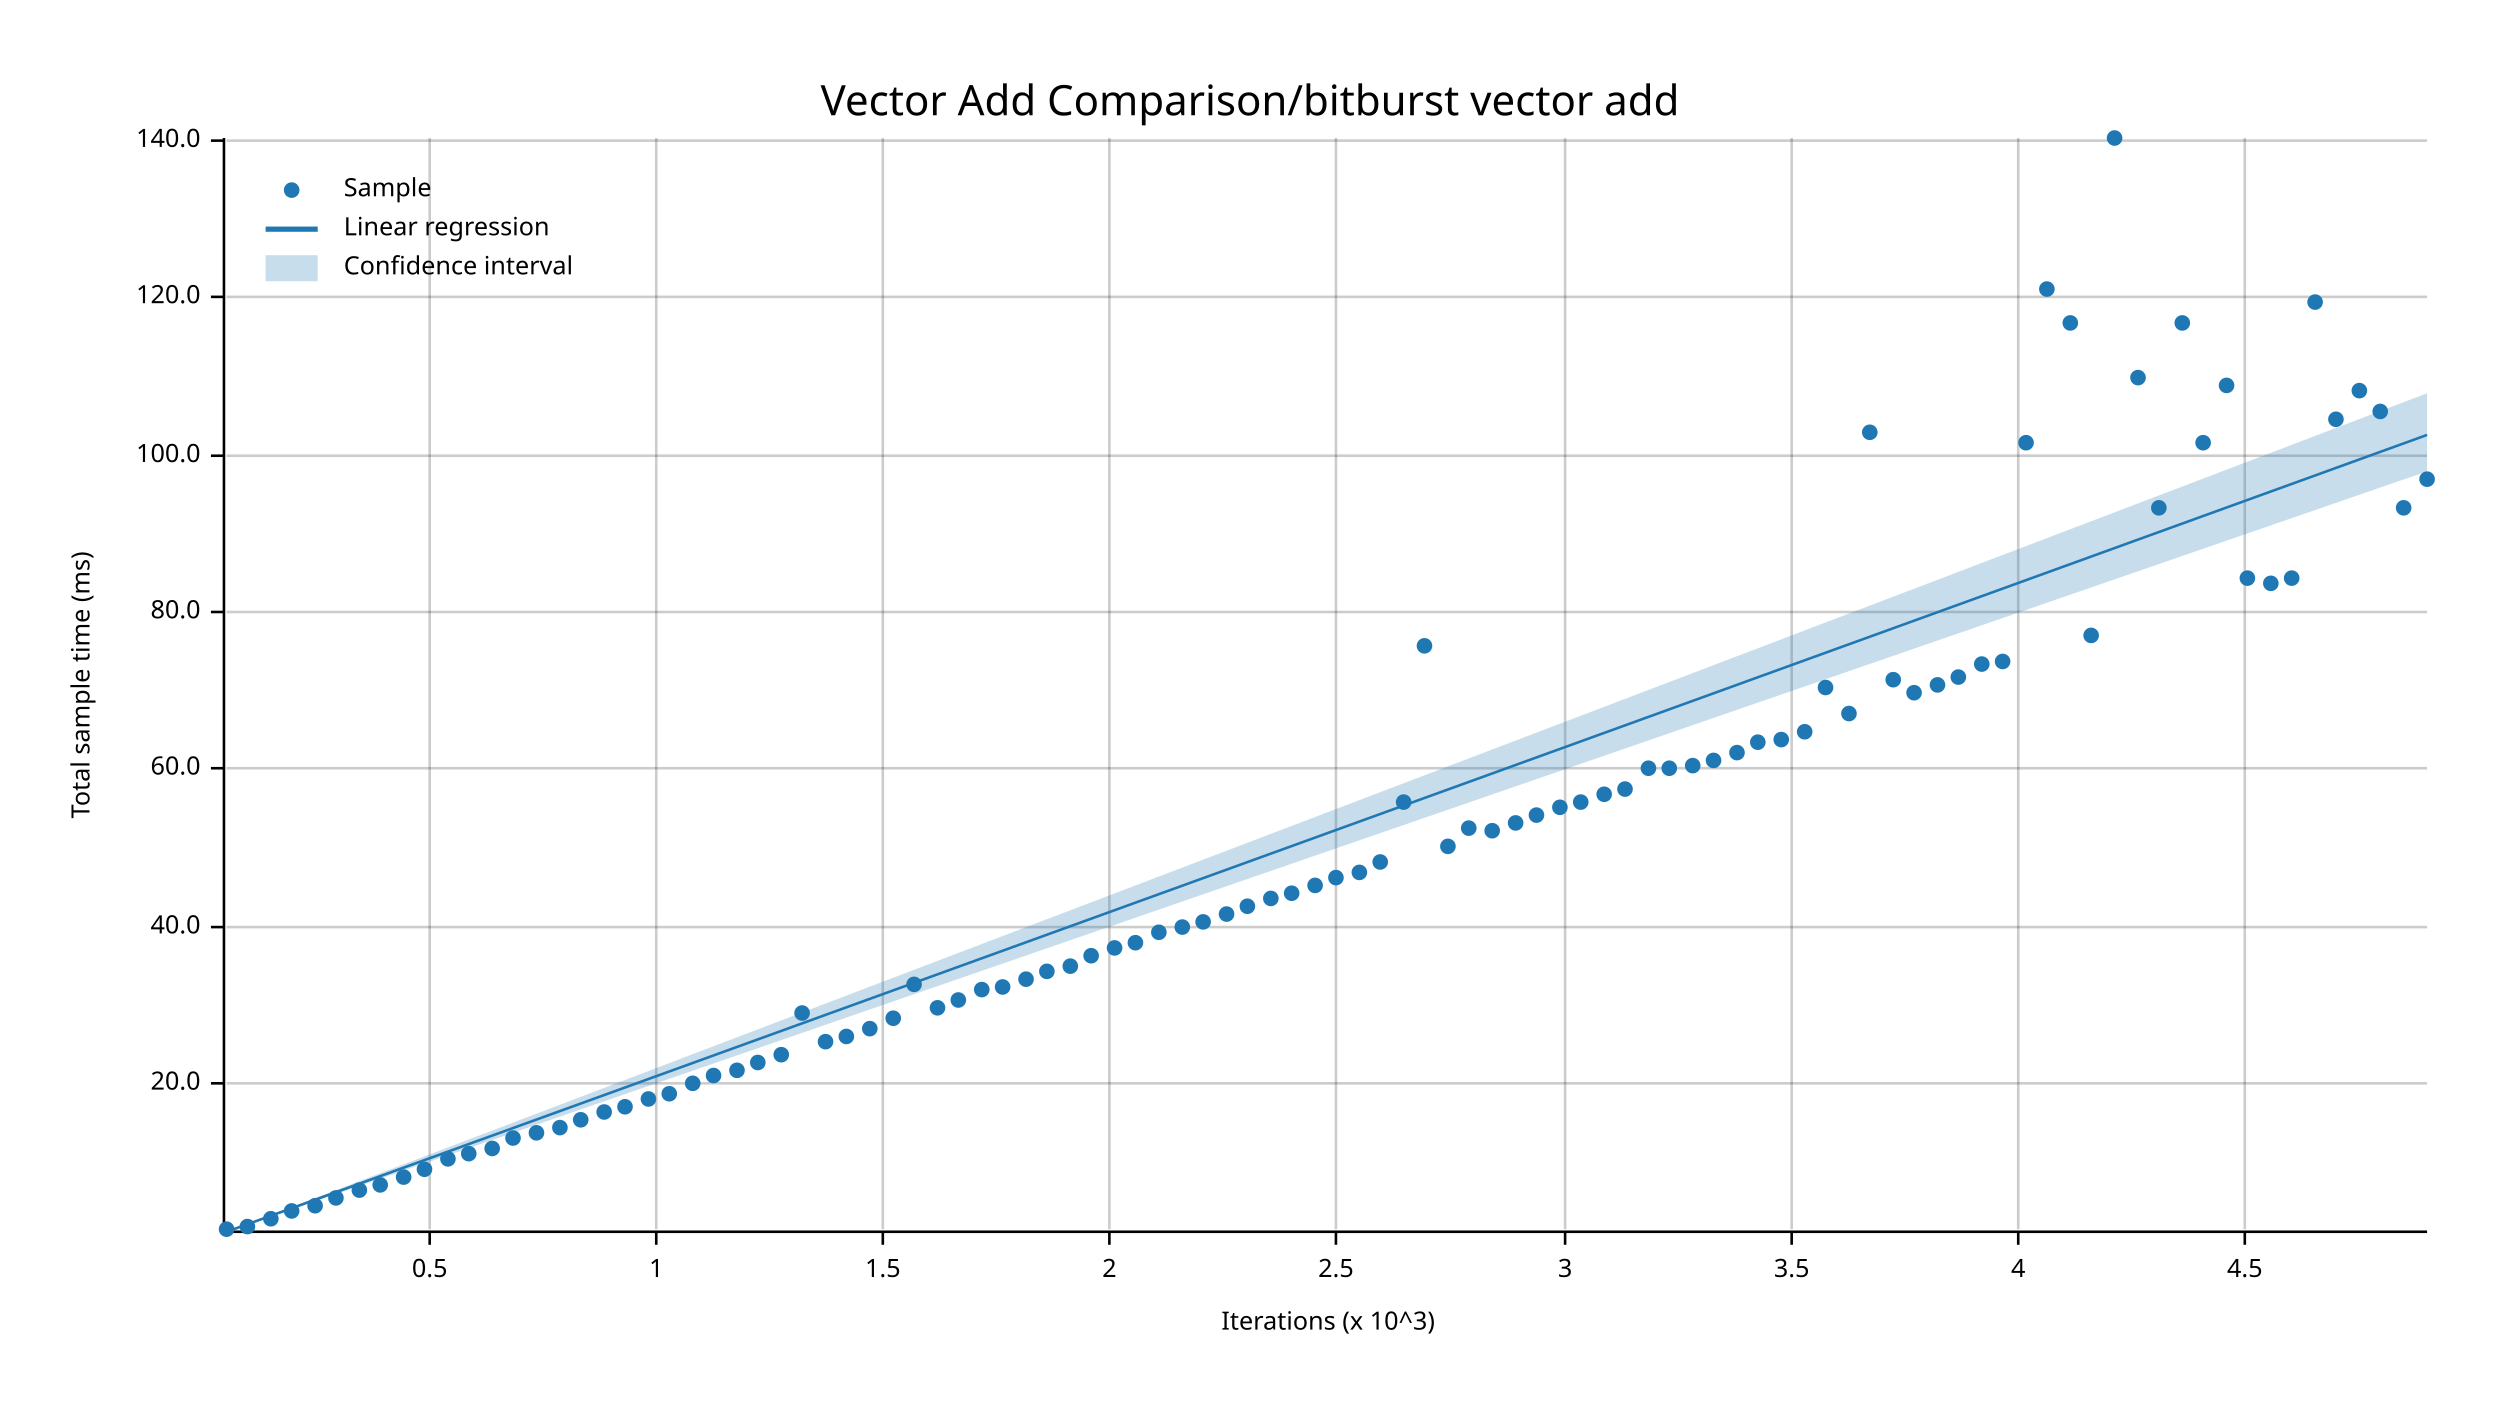
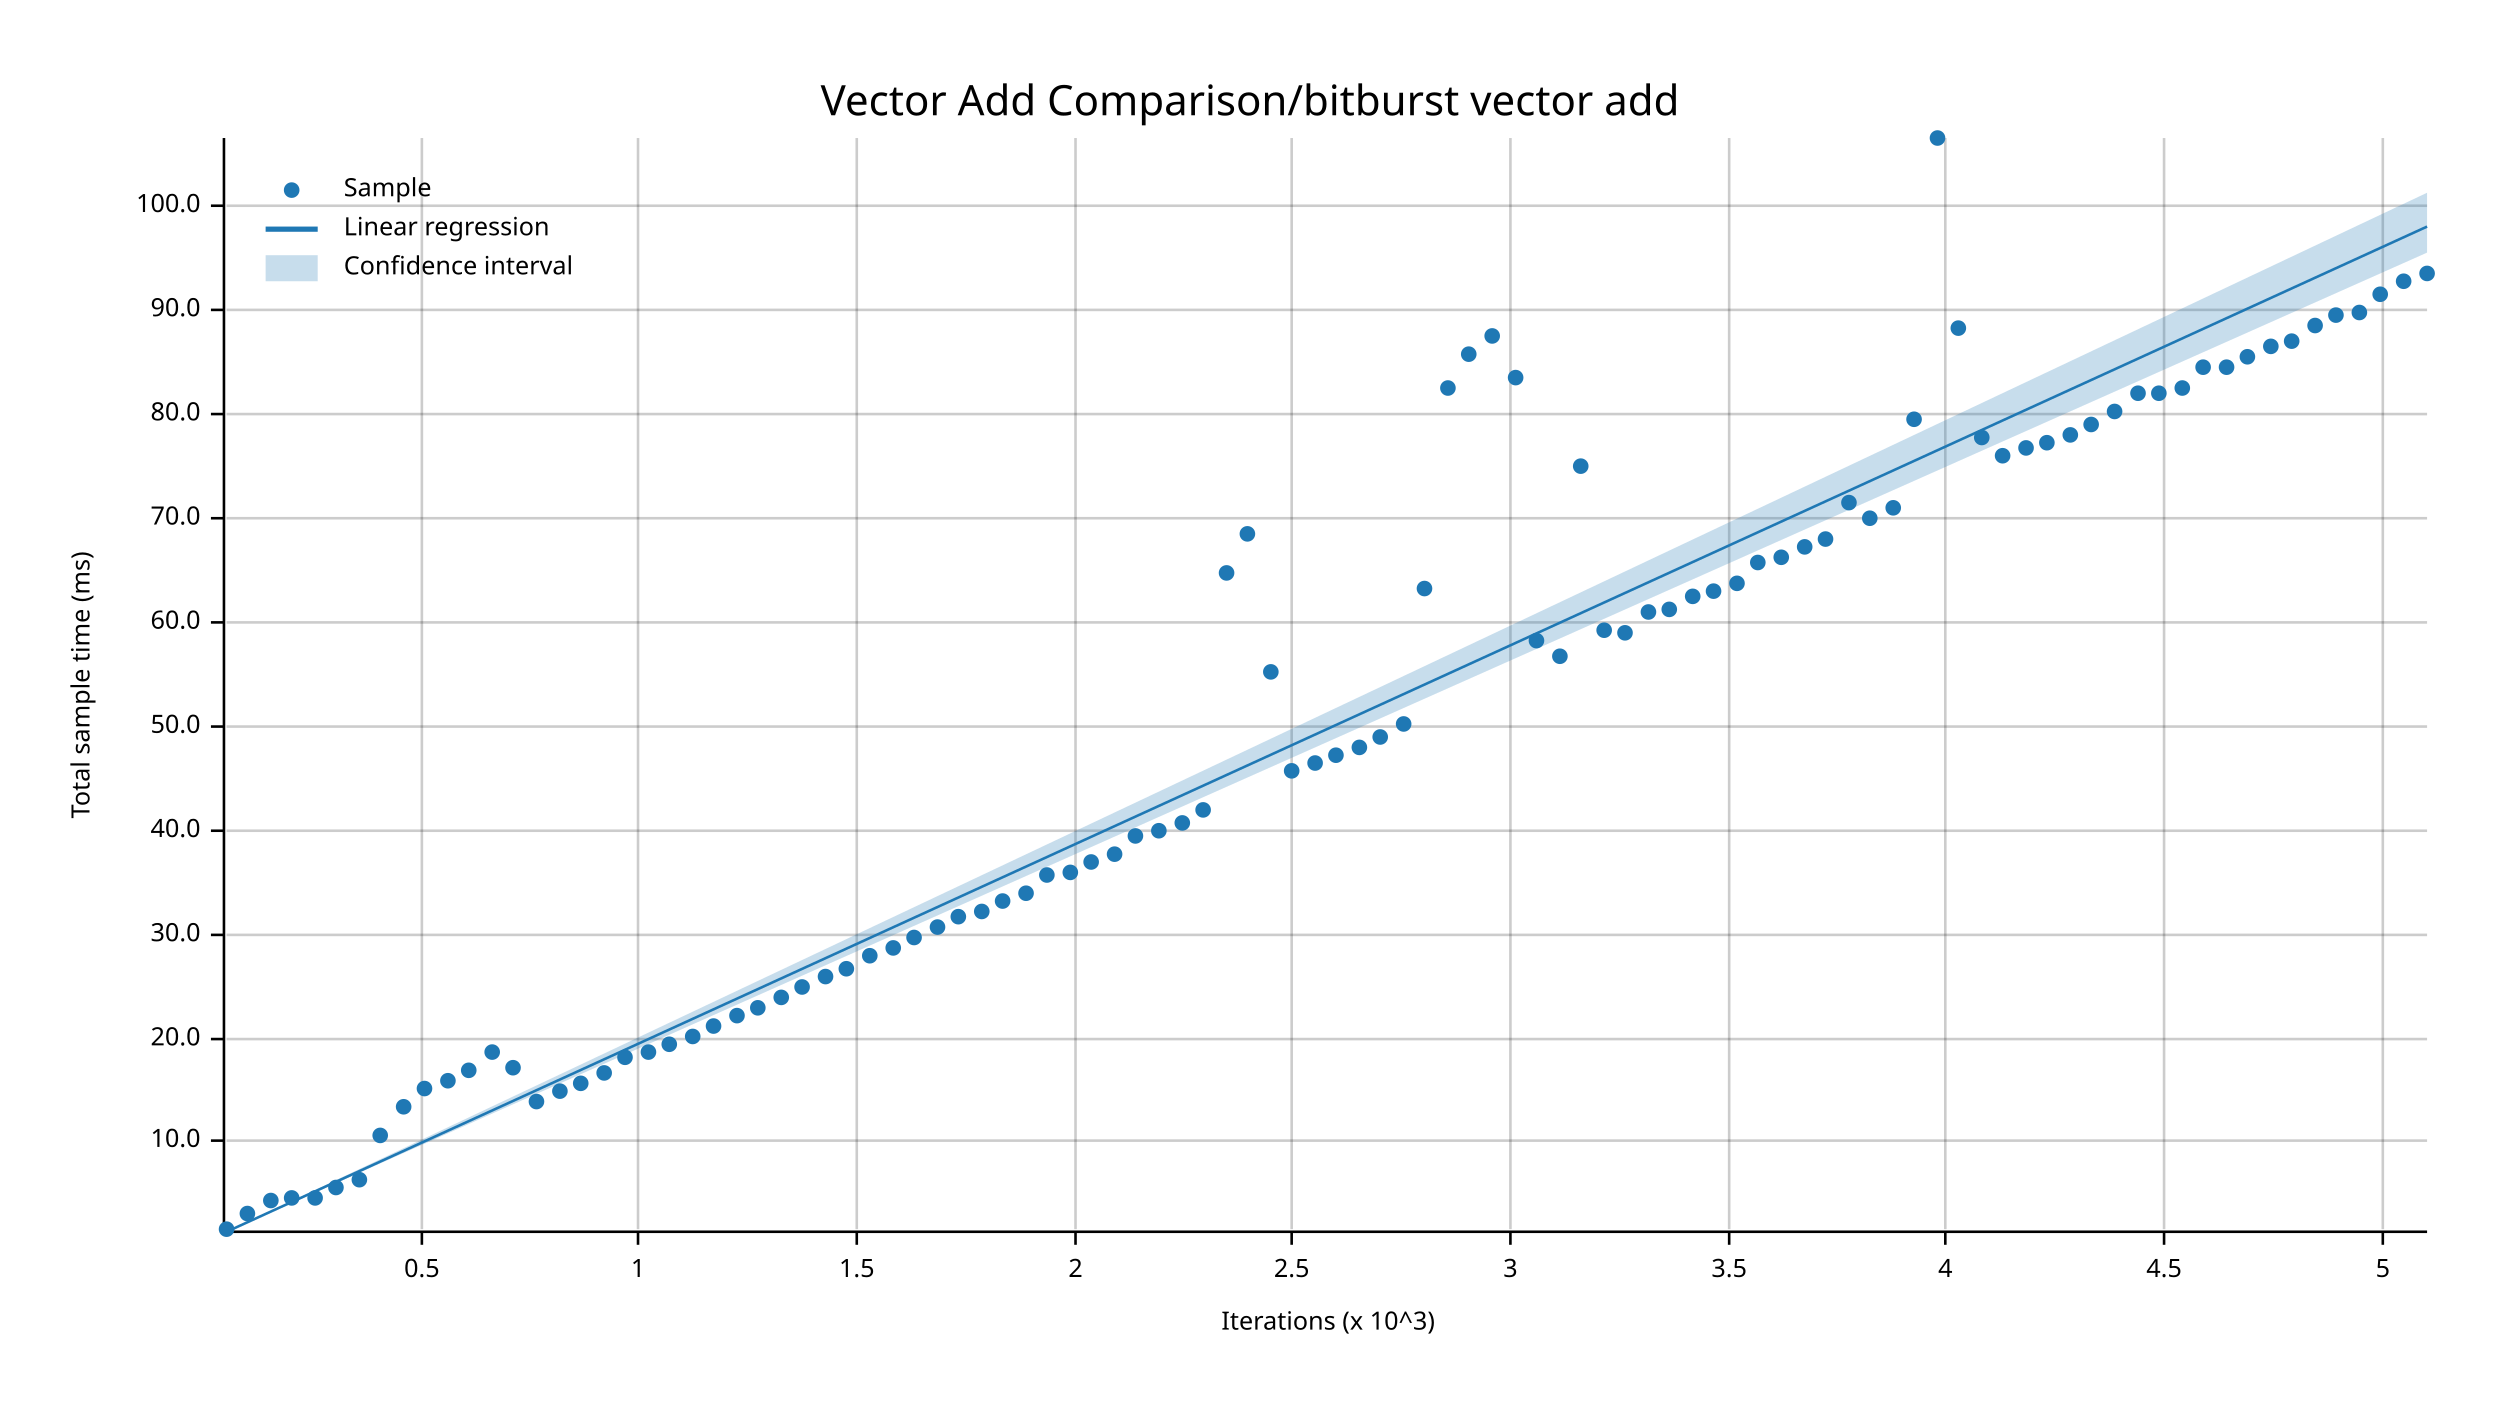
<svg xmlns="http://www.w3.org/2000/svg" width="960" height="540" viewBox="0 0 960 540">
  <text x="480" y="32" dy="0.76em" text-anchor="middle" font-family="sans-serif" font-size="16.129" opacity="1" fill="#000000">
Vector Add Comparison/bitburst vector add
</text>
  <text x="27" y="263" dy="0.76em" text-anchor="middle" font-family="sans-serif" font-size="9.677" opacity="1" fill="#000000" transform="rotate(270, 27, 263)">
Total sample time (ms)
</text>
  <text x="510" y="513" dy="-0.5ex" text-anchor="middle" font-family="sans-serif" font-size="9.677" opacity="1" fill="#000000">
Iterations (x 10^3)
</text>
-   <line opacity="0.2" stroke="#000000" stroke-width="1" x1="165" y1="472" x2="165" y2="53" />
-   <line opacity="0.2" stroke="#000000" stroke-width="1" x1="252" y1="472" x2="252" y2="53" />
-   <line opacity="0.2" stroke="#000000" stroke-width="1" x1="339" y1="472" x2="339" y2="53" />
-   <line opacity="0.2" stroke="#000000" stroke-width="1" x1="426" y1="472" x2="426" y2="53" />
-   <line opacity="0.2" stroke="#000000" stroke-width="1" x1="513" y1="472" x2="513" y2="53" />
-   <line opacity="0.2" stroke="#000000" stroke-width="1" x1="601" y1="472" x2="601" y2="53" />
-   <line opacity="0.2" stroke="#000000" stroke-width="1" x1="688" y1="472" x2="688" y2="53" />
-   <line opacity="0.2" stroke="#000000" stroke-width="1" x1="775" y1="472" x2="775" y2="53" />
-   <line opacity="0.2" stroke="#000000" stroke-width="1" x1="862" y1="472" x2="862" y2="53" />
-   <line opacity="0.2" stroke="#000000" stroke-width="1" x1="87" y1="416" x2="932" y2="416" />
-   <line opacity="0.2" stroke="#000000" stroke-width="1" x1="87" y1="356" x2="932" y2="356" />
-   <line opacity="0.2" stroke="#000000" stroke-width="1" x1="87" y1="295" x2="932" y2="295" />
-   <line opacity="0.2" stroke="#000000" stroke-width="1" x1="87" y1="235" x2="932" y2="235" />
-   <line opacity="0.2" stroke="#000000" stroke-width="1" x1="87" y1="175" x2="932" y2="175" />
-   <line opacity="0.2" stroke="#000000" stroke-width="1" x1="87" y1="114" x2="932" y2="114" />
-   <line opacity="0.2" stroke="#000000" stroke-width="1" x1="87" y1="54" x2="932" y2="54" />
+   <line opacity="0.2" stroke="#000000" stroke-width="1" x1="162" y1="472" x2="162" y2="53" />
+   <line opacity="0.2" stroke="#000000" stroke-width="1" x1="245" y1="472" x2="245" y2="53" />
+   <line opacity="0.2" stroke="#000000" stroke-width="1" x1="329" y1="472" x2="329" y2="53" />
+   <line opacity="0.2" stroke="#000000" stroke-width="1" x1="413" y1="472" x2="413" y2="53" />
+   <line opacity="0.2" stroke="#000000" stroke-width="1" x1="496" y1="472" x2="496" y2="53" />
+   <line opacity="0.2" stroke="#000000" stroke-width="1" x1="580" y1="472" x2="580" y2="53" />
+   <line opacity="0.2" stroke="#000000" stroke-width="1" x1="664" y1="472" x2="664" y2="53" />
+   <line opacity="0.2" stroke="#000000" stroke-width="1" x1="747" y1="472" x2="747" y2="53" />
+   <line opacity="0.2" stroke="#000000" stroke-width="1" x1="831" y1="472" x2="831" y2="53" />
+   <line opacity="0.2" stroke="#000000" stroke-width="1" x1="915" y1="472" x2="915" y2="53" />
+   <line opacity="0.2" stroke="#000000" stroke-width="1" x1="87" y1="438" x2="932" y2="438" />
+   <line opacity="0.2" stroke="#000000" stroke-width="1" x1="87" y1="399" x2="932" y2="399" />
+   <line opacity="0.2" stroke="#000000" stroke-width="1" x1="87" y1="359" x2="932" y2="359" />
+   <line opacity="0.2" stroke="#000000" stroke-width="1" x1="87" y1="319" x2="932" y2="319" />
+   <line opacity="0.2" stroke="#000000" stroke-width="1" x1="87" y1="279" x2="932" y2="279" />
+   <line opacity="0.2" stroke="#000000" stroke-width="1" x1="87" y1="239" x2="932" y2="239" />
+   <line opacity="0.2" stroke="#000000" stroke-width="1" x1="87" y1="199" x2="932" y2="199" />
+   <line opacity="0.2" stroke="#000000" stroke-width="1" x1="87" y1="159" x2="932" y2="159" />
+   <line opacity="0.2" stroke="#000000" stroke-width="1" x1="87" y1="119" x2="932" y2="119" />
+   <line opacity="0.2" stroke="#000000" stroke-width="1" x1="87" y1="79" x2="932" y2="79" />
  <polyline fill="none" opacity="1" stroke="#000000" stroke-width="1" points="86,53 86,472 " />
-   <text x="77" y="416" dy="0.5ex" text-anchor="end" font-family="sans-serif" font-size="9.677" opacity="1" fill="#000000">
+   <text x="77" y="438" dy="0.5ex" text-anchor="end" font-family="sans-serif" font-size="9.677" opacity="1" fill="#000000">
+ 10.0
+ </text>
+   <polyline fill="none" opacity="1" stroke="#000000" stroke-width="1" points="81,438 86,438 " />
+   <text x="77" y="399" dy="0.5ex" text-anchor="end" font-family="sans-serif" font-size="9.677" opacity="1" fill="#000000">
20.0
</text>
-   <polyline fill="none" opacity="1" stroke="#000000" stroke-width="1" points="81,416 86,416 " />
-   <text x="77" y="356" dy="0.5ex" text-anchor="end" font-family="sans-serif" font-size="9.677" opacity="1" fill="#000000">
+   <polyline fill="none" opacity="1" stroke="#000000" stroke-width="1" points="81,399 86,399 " />
+   <text x="77" y="359" dy="0.5ex" text-anchor="end" font-family="sans-serif" font-size="9.677" opacity="1" fill="#000000">
+ 30.0
+ </text>
+   <polyline fill="none" opacity="1" stroke="#000000" stroke-width="1" points="81,359 86,359 " />
+   <text x="77" y="319" dy="0.5ex" text-anchor="end" font-family="sans-serif" font-size="9.677" opacity="1" fill="#000000">
40.0
</text>
-   <polyline fill="none" opacity="1" stroke="#000000" stroke-width="1" points="81,356 86,356 " />
-   <text x="77" y="295" dy="0.5ex" text-anchor="end" font-family="sans-serif" font-size="9.677" opacity="1" fill="#000000">
+   <polyline fill="none" opacity="1" stroke="#000000" stroke-width="1" points="81,319 86,319 " />
+   <text x="77" y="279" dy="0.5ex" text-anchor="end" font-family="sans-serif" font-size="9.677" opacity="1" fill="#000000">
+ 50.0
+ </text>
+   <polyline fill="none" opacity="1" stroke="#000000" stroke-width="1" points="81,279 86,279 " />
+   <text x="77" y="239" dy="0.5ex" text-anchor="end" font-family="sans-serif" font-size="9.677" opacity="1" fill="#000000">
60.0
</text>
-   <polyline fill="none" opacity="1" stroke="#000000" stroke-width="1" points="81,295 86,295 " />
-   <text x="77" y="235" dy="0.5ex" text-anchor="end" font-family="sans-serif" font-size="9.677" opacity="1" fill="#000000">
+   <polyline fill="none" opacity="1" stroke="#000000" stroke-width="1" points="81,239 86,239 " />
+   <text x="77" y="199" dy="0.5ex" text-anchor="end" font-family="sans-serif" font-size="9.677" opacity="1" fill="#000000">
+ 70.0
+ </text>
+   <polyline fill="none" opacity="1" stroke="#000000" stroke-width="1" points="81,199 86,199 " />
+   <text x="77" y="159" dy="0.5ex" text-anchor="end" font-family="sans-serif" font-size="9.677" opacity="1" fill="#000000">
80.0
</text>
-   <polyline fill="none" opacity="1" stroke="#000000" stroke-width="1" points="81,235 86,235 " />
-   <text x="77" y="175" dy="0.5ex" text-anchor="end" font-family="sans-serif" font-size="9.677" opacity="1" fill="#000000">
+   <polyline fill="none" opacity="1" stroke="#000000" stroke-width="1" points="81,159 86,159 " />
+   <text x="77" y="119" dy="0.5ex" text-anchor="end" font-family="sans-serif" font-size="9.677" opacity="1" fill="#000000">
+ 90.0
+ </text>
+   <polyline fill="none" opacity="1" stroke="#000000" stroke-width="1" points="81,119 86,119 " />
+   <text x="77" y="79" dy="0.5ex" text-anchor="end" font-family="sans-serif" font-size="9.677" opacity="1" fill="#000000">
100.0
</text>
-   <polyline fill="none" opacity="1" stroke="#000000" stroke-width="1" points="81,175 86,175 " />
-   <text x="77" y="114" dy="0.5ex" text-anchor="end" font-family="sans-serif" font-size="9.677" opacity="1" fill="#000000">
- 120.0
- </text>
-   <polyline fill="none" opacity="1" stroke="#000000" stroke-width="1" points="81,114 86,114 " />
-   <text x="77" y="54" dy="0.5ex" text-anchor="end" font-family="sans-serif" font-size="9.677" opacity="1" fill="#000000">
- 140.0
- </text>
-   <polyline fill="none" opacity="1" stroke="#000000" stroke-width="1" points="81,54 86,54 " />
+   <polyline fill="none" opacity="1" stroke="#000000" stroke-width="1" points="81,79 86,79 " />
  <polyline fill="none" opacity="1" stroke="#000000" stroke-width="1" points="87,473 932,473 " />
-   <text x="165" y="483" dy="0.76em" text-anchor="middle" font-family="sans-serif" font-size="9.677" opacity="1" fill="#000000">
+   <text x="162" y="483" dy="0.76em" text-anchor="middle" font-family="sans-serif" font-size="9.677" opacity="1" fill="#000000">
0.5
</text>
-   <polyline fill="none" opacity="1" stroke="#000000" stroke-width="1" points="165,473 165,478 " />
-   <text x="252" y="483" dy="0.76em" text-anchor="middle" font-family="sans-serif" font-size="9.677" opacity="1" fill="#000000">
+   <polyline fill="none" opacity="1" stroke="#000000" stroke-width="1" points="162,473 162,478 " />
+   <text x="245" y="483" dy="0.76em" text-anchor="middle" font-family="sans-serif" font-size="9.677" opacity="1" fill="#000000">
1
</text>
-   <polyline fill="none" opacity="1" stroke="#000000" stroke-width="1" points="252,473 252,478 " />
-   <text x="339" y="483" dy="0.76em" text-anchor="middle" font-family="sans-serif" font-size="9.677" opacity="1" fill="#000000">
+   <polyline fill="none" opacity="1" stroke="#000000" stroke-width="1" points="245,473 245,478 " />
+   <text x="329" y="483" dy="0.76em" text-anchor="middle" font-family="sans-serif" font-size="9.677" opacity="1" fill="#000000">
1.5
</text>
-   <polyline fill="none" opacity="1" stroke="#000000" stroke-width="1" points="339,473 339,478 " />
-   <text x="426" y="483" dy="0.76em" text-anchor="middle" font-family="sans-serif" font-size="9.677" opacity="1" fill="#000000">
+   <polyline fill="none" opacity="1" stroke="#000000" stroke-width="1" points="329,473 329,478 " />
+   <text x="413" y="483" dy="0.76em" text-anchor="middle" font-family="sans-serif" font-size="9.677" opacity="1" fill="#000000">
2
</text>
-   <polyline fill="none" opacity="1" stroke="#000000" stroke-width="1" points="426,473 426,478 " />
-   <text x="513" y="483" dy="0.76em" text-anchor="middle" font-family="sans-serif" font-size="9.677" opacity="1" fill="#000000">
+   <polyline fill="none" opacity="1" stroke="#000000" stroke-width="1" points="413,473 413,478 " />
+   <text x="496" y="483" dy="0.76em" text-anchor="middle" font-family="sans-serif" font-size="9.677" opacity="1" fill="#000000">
2.5
</text>
-   <polyline fill="none" opacity="1" stroke="#000000" stroke-width="1" points="513,473 513,478 " />
-   <text x="601" y="483" dy="0.76em" text-anchor="middle" font-family="sans-serif" font-size="9.677" opacity="1" fill="#000000">
+   <polyline fill="none" opacity="1" stroke="#000000" stroke-width="1" points="496,473 496,478 " />
+   <text x="580" y="483" dy="0.76em" text-anchor="middle" font-family="sans-serif" font-size="9.677" opacity="1" fill="#000000">
3
</text>
-   <polyline fill="none" opacity="1" stroke="#000000" stroke-width="1" points="601,473 601,478 " />
-   <text x="688" y="483" dy="0.76em" text-anchor="middle" font-family="sans-serif" font-size="9.677" opacity="1" fill="#000000">
+   <polyline fill="none" opacity="1" stroke="#000000" stroke-width="1" points="580,473 580,478 " />
+   <text x="664" y="483" dy="0.76em" text-anchor="middle" font-family="sans-serif" font-size="9.677" opacity="1" fill="#000000">
3.5
</text>
-   <polyline fill="none" opacity="1" stroke="#000000" stroke-width="1" points="688,473 688,478 " />
-   <text x="775" y="483" dy="0.76em" text-anchor="middle" font-family="sans-serif" font-size="9.677" opacity="1" fill="#000000">
+   <polyline fill="none" opacity="1" stroke="#000000" stroke-width="1" points="664,473 664,478 " />
+   <text x="747" y="483" dy="0.76em" text-anchor="middle" font-family="sans-serif" font-size="9.677" opacity="1" fill="#000000">
4
</text>
-   <polyline fill="none" opacity="1" stroke="#000000" stroke-width="1" points="775,473 775,478 " />
-   <text x="862" y="483" dy="0.76em" text-anchor="middle" font-family="sans-serif" font-size="9.677" opacity="1" fill="#000000">
+   <polyline fill="none" opacity="1" stroke="#000000" stroke-width="1" points="747,473 747,478 " />
+   <text x="831" y="483" dy="0.76em" text-anchor="middle" font-family="sans-serif" font-size="9.677" opacity="1" fill="#000000">
4.5
</text>
-   <polyline fill="none" opacity="1" stroke="#000000" stroke-width="1" points="862,473 862,478 " />
+   <polyline fill="none" opacity="1" stroke="#000000" stroke-width="1" points="831,473 831,478 " />
+   <text x="915" y="483" dy="0.76em" text-anchor="middle" font-family="sans-serif" font-size="9.677" opacity="1" fill="#000000">
+ 5
+ </text>
+   <polyline fill="none" opacity="1" stroke="#000000" stroke-width="1" points="915,473 915,478 " />
  <circle cx="87" cy="472" r="3" opacity="1" fill="#1F78B4" stroke="none" stroke-width="1" />
-   <circle cx="95" cy="471" r="3" opacity="1" fill="#1F78B4" stroke="none" stroke-width="1" />
-   <circle cx="104" cy="468" r="3" opacity="1" fill="#1F78B4" stroke="none" stroke-width="1" />
-   <circle cx="112" cy="465" r="3" opacity="1" fill="#1F78B4" stroke="none" stroke-width="1" />
-   <circle cx="121" cy="463" r="3" opacity="1" fill="#1F78B4" stroke="none" stroke-width="1" />
-   <circle cx="129" cy="460" r="3" opacity="1" fill="#1F78B4" stroke="none" stroke-width="1" />
-   <circle cx="138" cy="457" r="3" opacity="1" fill="#1F78B4" stroke="none" stroke-width="1" />
-   <circle cx="146" cy="455" r="3" opacity="1" fill="#1F78B4" stroke="none" stroke-width="1" />
-   <circle cx="155" cy="452" r="3" opacity="1" fill="#1F78B4" stroke="none" stroke-width="1" />
-   <circle cx="163" cy="449" r="3" opacity="1" fill="#1F78B4" stroke="none" stroke-width="1" />
-   <circle cx="172" cy="445" r="3" opacity="1" fill="#1F78B4" stroke="none" stroke-width="1" />
-   <circle cx="180" cy="443" r="3" opacity="1" fill="#1F78B4" stroke="none" stroke-width="1" />
-   <circle cx="189" cy="441" r="3" opacity="1" fill="#1F78B4" stroke="none" stroke-width="1" />
-   <circle cx="197" cy="437" r="3" opacity="1" fill="#1F78B4" stroke="none" stroke-width="1" />
-   <circle cx="206" cy="435" r="3" opacity="1" fill="#1F78B4" stroke="none" stroke-width="1" />
-   <circle cx="215" cy="433" r="3" opacity="1" fill="#1F78B4" stroke="none" stroke-width="1" />
-   <circle cx="223" cy="430" r="3" opacity="1" fill="#1F78B4" stroke="none" stroke-width="1" />
-   <circle cx="232" cy="427" r="3" opacity="1" fill="#1F78B4" stroke="none" stroke-width="1" />
-   <circle cx="240" cy="425" r="3" opacity="1" fill="#1F78B4" stroke="none" stroke-width="1" />
-   <circle cx="249" cy="422" r="3" opacity="1" fill="#1F78B4" stroke="none" stroke-width="1" />
-   <circle cx="257" cy="420" r="3" opacity="1" fill="#1F78B4" stroke="none" stroke-width="1" />
-   <circle cx="266" cy="416" r="3" opacity="1" fill="#1F78B4" stroke="none" stroke-width="1" />
-   <circle cx="274" cy="413" r="3" opacity="1" fill="#1F78B4" stroke="none" stroke-width="1" />
-   <circle cx="283" cy="411" r="3" opacity="1" fill="#1F78B4" stroke="none" stroke-width="1" />
-   <circle cx="291" cy="408" r="3" opacity="1" fill="#1F78B4" stroke="none" stroke-width="1" />
-   <circle cx="300" cy="405" r="3" opacity="1" fill="#1F78B4" stroke="none" stroke-width="1" />
-   <circle cx="308" cy="389" r="3" opacity="1" fill="#1F78B4" stroke="none" stroke-width="1" />
-   <circle cx="317" cy="400" r="3" opacity="1" fill="#1F78B4" stroke="none" stroke-width="1" />
-   <circle cx="325" cy="398" r="3" opacity="1" fill="#1F78B4" stroke="none" stroke-width="1" />
-   <circle cx="334" cy="395" r="3" opacity="1" fill="#1F78B4" stroke="none" stroke-width="1" />
-   <circle cx="343" cy="391" r="3" opacity="1" fill="#1F78B4" stroke="none" stroke-width="1" />
-   <circle cx="351" cy="378" r="3" opacity="1" fill="#1F78B4" stroke="none" stroke-width="1" />
-   <circle cx="360" cy="387" r="3" opacity="1" fill="#1F78B4" stroke="none" stroke-width="1" />
-   <circle cx="368" cy="384" r="3" opacity="1" fill="#1F78B4" stroke="none" stroke-width="1" />
-   <circle cx="377" cy="380" r="3" opacity="1" fill="#1F78B4" stroke="none" stroke-width="1" />
-   <circle cx="385" cy="379" r="3" opacity="1" fill="#1F78B4" stroke="none" stroke-width="1" />
-   <circle cx="394" cy="376" r="3" opacity="1" fill="#1F78B4" stroke="none" stroke-width="1" />
-   <circle cx="402" cy="373" r="3" opacity="1" fill="#1F78B4" stroke="none" stroke-width="1" />
-   <circle cx="411" cy="371" r="3" opacity="1" fill="#1F78B4" stroke="none" stroke-width="1" />
-   <circle cx="419" cy="367" r="3" opacity="1" fill="#1F78B4" stroke="none" stroke-width="1" />
-   <circle cx="428" cy="364" r="3" opacity="1" fill="#1F78B4" stroke="none" stroke-width="1" />
-   <circle cx="436" cy="362" r="3" opacity="1" fill="#1F78B4" stroke="none" stroke-width="1" />
-   <circle cx="445" cy="358" r="3" opacity="1" fill="#1F78B4" stroke="none" stroke-width="1" />
-   <circle cx="454" cy="356" r="3" opacity="1" fill="#1F78B4" stroke="none" stroke-width="1" />
-   <circle cx="462" cy="354" r="3" opacity="1" fill="#1F78B4" stroke="none" stroke-width="1" />
-   <circle cx="471" cy="351" r="3" opacity="1" fill="#1F78B4" stroke="none" stroke-width="1" />
-   <circle cx="479" cy="348" r="3" opacity="1" fill="#1F78B4" stroke="none" stroke-width="1" />
-   <circle cx="488" cy="345" r="3" opacity="1" fill="#1F78B4" stroke="none" stroke-width="1" />
-   <circle cx="496" cy="343" r="3" opacity="1" fill="#1F78B4" stroke="none" stroke-width="1" />
-   <circle cx="505" cy="340" r="3" opacity="1" fill="#1F78B4" stroke="none" stroke-width="1" />
-   <circle cx="513" cy="337" r="3" opacity="1" fill="#1F78B4" stroke="none" stroke-width="1" />
-   <circle cx="522" cy="335" r="3" opacity="1" fill="#1F78B4" stroke="none" stroke-width="1" />
-   <circle cx="530" cy="331" r="3" opacity="1" fill="#1F78B4" stroke="none" stroke-width="1" />
-   <circle cx="539" cy="308" r="3" opacity="1" fill="#1F78B4" stroke="none" stroke-width="1" />
-   <circle cx="547" cy="248" r="3" opacity="1" fill="#1F78B4" stroke="none" stroke-width="1" />
-   <circle cx="556" cy="325" r="3" opacity="1" fill="#1F78B4" stroke="none" stroke-width="1" />
-   <circle cx="564" cy="318" r="3" opacity="1" fill="#1F78B4" stroke="none" stroke-width="1" />
-   <circle cx="573" cy="319" r="3" opacity="1" fill="#1F78B4" stroke="none" stroke-width="1" />
-   <circle cx="582" cy="316" r="3" opacity="1" fill="#1F78B4" stroke="none" stroke-width="1" />
-   <circle cx="590" cy="313" r="3" opacity="1" fill="#1F78B4" stroke="none" stroke-width="1" />
-   <circle cx="599" cy="310" r="3" opacity="1" fill="#1F78B4" stroke="none" stroke-width="1" />
-   <circle cx="607" cy="308" r="3" opacity="1" fill="#1F78B4" stroke="none" stroke-width="1" />
-   <circle cx="616" cy="305" r="3" opacity="1" fill="#1F78B4" stroke="none" stroke-width="1" />
-   <circle cx="624" cy="303" r="3" opacity="1" fill="#1F78B4" stroke="none" stroke-width="1" />
-   <circle cx="633" cy="295" r="3" opacity="1" fill="#1F78B4" stroke="none" stroke-width="1" />
-   <circle cx="641" cy="295" r="3" opacity="1" fill="#1F78B4" stroke="none" stroke-width="1" />
-   <circle cx="650" cy="294" r="3" opacity="1" fill="#1F78B4" stroke="none" stroke-width="1" />
-   <circle cx="658" cy="292" r="3" opacity="1" fill="#1F78B4" stroke="none" stroke-width="1" />
-   <circle cx="667" cy="289" r="3" opacity="1" fill="#1F78B4" stroke="none" stroke-width="1" />
-   <circle cx="675" cy="285" r="3" opacity="1" fill="#1F78B4" stroke="none" stroke-width="1" />
-   <circle cx="684" cy="284" r="3" opacity="1" fill="#1F78B4" stroke="none" stroke-width="1" />
-   <circle cx="693" cy="281" r="3" opacity="1" fill="#1F78B4" stroke="none" stroke-width="1" />
-   <circle cx="701" cy="264" r="3" opacity="1" fill="#1F78B4" stroke="none" stroke-width="1" />
-   <circle cx="710" cy="274" r="3" opacity="1" fill="#1F78B4" stroke="none" stroke-width="1" />
-   <circle cx="718" cy="166" r="3" opacity="1" fill="#1F78B4" stroke="none" stroke-width="1" />
-   <circle cx="727" cy="261" r="3" opacity="1" fill="#1F78B4" stroke="none" stroke-width="1" />
-   <circle cx="735" cy="266" r="3" opacity="1" fill="#1F78B4" stroke="none" stroke-width="1" />
-   <circle cx="744" cy="263" r="3" opacity="1" fill="#1F78B4" stroke="none" stroke-width="1" />
-   <circle cx="752" cy="260" r="3" opacity="1" fill="#1F78B4" stroke="none" stroke-width="1" />
-   <circle cx="761" cy="255" r="3" opacity="1" fill="#1F78B4" stroke="none" stroke-width="1" />
-   <circle cx="769" cy="254" r="3" opacity="1" fill="#1F78B4" stroke="none" stroke-width="1" />
-   <circle cx="778" cy="170" r="3" opacity="1" fill="#1F78B4" stroke="none" stroke-width="1" />
-   <circle cx="786" cy="111" r="3" opacity="1" fill="#1F78B4" stroke="none" stroke-width="1" />
-   <circle cx="795" cy="124" r="3" opacity="1" fill="#1F78B4" stroke="none" stroke-width="1" />
-   <circle cx="803" cy="244" r="3" opacity="1" fill="#1F78B4" stroke="none" stroke-width="1" />
-   <circle cx="812" cy="53" r="3" opacity="1" fill="#1F78B4" stroke="none" stroke-width="1" />
-   <circle cx="821" cy="145" r="3" opacity="1" fill="#1F78B4" stroke="none" stroke-width="1" />
-   <circle cx="829" cy="195" r="3" opacity="1" fill="#1F78B4" stroke="none" stroke-width="1" />
-   <circle cx="838" cy="124" r="3" opacity="1" fill="#1F78B4" stroke="none" stroke-width="1" />
-   <circle cx="846" cy="170" r="3" opacity="1" fill="#1F78B4" stroke="none" stroke-width="1" />
-   <circle cx="855" cy="148" r="3" opacity="1" fill="#1F78B4" stroke="none" stroke-width="1" />
-   <circle cx="863" cy="222" r="3" opacity="1" fill="#1F78B4" stroke="none" stroke-width="1" />
-   <circle cx="872" cy="224" r="3" opacity="1" fill="#1F78B4" stroke="none" stroke-width="1" />
-   <circle cx="880" cy="222" r="3" opacity="1" fill="#1F78B4" stroke="none" stroke-width="1" />
-   <circle cx="889" cy="116" r="3" opacity="1" fill="#1F78B4" stroke="none" stroke-width="1" />
-   <circle cx="897" cy="161" r="3" opacity="1" fill="#1F78B4" stroke="none" stroke-width="1" />
-   <circle cx="906" cy="150" r="3" opacity="1" fill="#1F78B4" stroke="none" stroke-width="1" />
-   <circle cx="914" cy="158" r="3" opacity="1" fill="#1F78B4" stroke="none" stroke-width="1" />
-   <circle cx="923" cy="195" r="3" opacity="1" fill="#1F78B4" stroke="none" stroke-width="1" />
-   <circle cx="932" cy="184" r="3" opacity="1" fill="#1F78B4" stroke="none" stroke-width="1" />
-   <polyline fill="none" opacity="1" stroke="#1F78B4" stroke-width="1" points="87,473 932,167 " />
-   <polygon opacity="0.25" fill="#1F78B4" points="87,473 932,181 932,151 " />
+   <circle cx="95" cy="466" r="3" opacity="1" fill="#1F78B4" stroke="none" stroke-width="1" />
+   <circle cx="104" cy="461" r="3" opacity="1" fill="#1F78B4" stroke="none" stroke-width="1" />
+   <circle cx="112" cy="460" r="3" opacity="1" fill="#1F78B4" stroke="none" stroke-width="1" />
+   <circle cx="121" cy="460" r="3" opacity="1" fill="#1F78B4" stroke="none" stroke-width="1" />
+   <circle cx="129" cy="456" r="3" opacity="1" fill="#1F78B4" stroke="none" stroke-width="1" />
+   <circle cx="138" cy="453" r="3" opacity="1" fill="#1F78B4" stroke="none" stroke-width="1" />
+   <circle cx="146" cy="436" r="3" opacity="1" fill="#1F78B4" stroke="none" stroke-width="1" />
+   <circle cx="155" cy="425" r="3" opacity="1" fill="#1F78B4" stroke="none" stroke-width="1" />
+   <circle cx="163" cy="418" r="3" opacity="1" fill="#1F78B4" stroke="none" stroke-width="1" />
+   <circle cx="172" cy="415" r="3" opacity="1" fill="#1F78B4" stroke="none" stroke-width="1" />
+   <circle cx="180" cy="411" r="3" opacity="1" fill="#1F78B4" stroke="none" stroke-width="1" />
+   <circle cx="189" cy="404" r="3" opacity="1" fill="#1F78B4" stroke="none" stroke-width="1" />
+   <circle cx="197" cy="410" r="3" opacity="1" fill="#1F78B4" stroke="none" stroke-width="1" />
+   <circle cx="206" cy="423" r="3" opacity="1" fill="#1F78B4" stroke="none" stroke-width="1" />
+   <circle cx="215" cy="419" r="3" opacity="1" fill="#1F78B4" stroke="none" stroke-width="1" />
+   <circle cx="223" cy="416" r="3" opacity="1" fill="#1F78B4" stroke="none" stroke-width="1" />
+   <circle cx="232" cy="412" r="3" opacity="1" fill="#1F78B4" stroke="none" stroke-width="1" />
+   <circle cx="240" cy="406" r="3" opacity="1" fill="#1F78B4" stroke="none" stroke-width="1" />
+   <circle cx="249" cy="404" r="3" opacity="1" fill="#1F78B4" stroke="none" stroke-width="1" />
+   <circle cx="257" cy="401" r="3" opacity="1" fill="#1F78B4" stroke="none" stroke-width="1" />
+   <circle cx="266" cy="398" r="3" opacity="1" fill="#1F78B4" stroke="none" stroke-width="1" />
+   <circle cx="274" cy="394" r="3" opacity="1" fill="#1F78B4" stroke="none" stroke-width="1" />
+   <circle cx="283" cy="390" r="3" opacity="1" fill="#1F78B4" stroke="none" stroke-width="1" />
+   <circle cx="291" cy="387" r="3" opacity="1" fill="#1F78B4" stroke="none" stroke-width="1" />
+   <circle cx="300" cy="383" r="3" opacity="1" fill="#1F78B4" stroke="none" stroke-width="1" />
+   <circle cx="308" cy="379" r="3" opacity="1" fill="#1F78B4" stroke="none" stroke-width="1" />
+   <circle cx="317" cy="375" r="3" opacity="1" fill="#1F78B4" stroke="none" stroke-width="1" />
+   <circle cx="325" cy="372" r="3" opacity="1" fill="#1F78B4" stroke="none" stroke-width="1" />
+   <circle cx="334" cy="367" r="3" opacity="1" fill="#1F78B4" stroke="none" stroke-width="1" />
+   <circle cx="343" cy="364" r="3" opacity="1" fill="#1F78B4" stroke="none" stroke-width="1" />
+   <circle cx="351" cy="360" r="3" opacity="1" fill="#1F78B4" stroke="none" stroke-width="1" />
+   <circle cx="360" cy="356" r="3" opacity="1" fill="#1F78B4" stroke="none" stroke-width="1" />
+   <circle cx="368" cy="352" r="3" opacity="1" fill="#1F78B4" stroke="none" stroke-width="1" />
+   <circle cx="377" cy="350" r="3" opacity="1" fill="#1F78B4" stroke="none" stroke-width="1" />
+   <circle cx="385" cy="346" r="3" opacity="1" fill="#1F78B4" stroke="none" stroke-width="1" />
+   <circle cx="394" cy="343" r="3" opacity="1" fill="#1F78B4" stroke="none" stroke-width="1" />
+   <circle cx="402" cy="336" r="3" opacity="1" fill="#1F78B4" stroke="none" stroke-width="1" />
+   <circle cx="411" cy="335" r="3" opacity="1" fill="#1F78B4" stroke="none" stroke-width="1" />
+   <circle cx="419" cy="331" r="3" opacity="1" fill="#1F78B4" stroke="none" stroke-width="1" />
+   <circle cx="428" cy="328" r="3" opacity="1" fill="#1F78B4" stroke="none" stroke-width="1" />
+   <circle cx="436" cy="321" r="3" opacity="1" fill="#1F78B4" stroke="none" stroke-width="1" />
+   <circle cx="445" cy="319" r="3" opacity="1" fill="#1F78B4" stroke="none" stroke-width="1" />
+   <circle cx="454" cy="316" r="3" opacity="1" fill="#1F78B4" stroke="none" stroke-width="1" />
+   <circle cx="462" cy="311" r="3" opacity="1" fill="#1F78B4" stroke="none" stroke-width="1" />
+   <circle cx="471" cy="220" r="3" opacity="1" fill="#1F78B4" stroke="none" stroke-width="1" />
+   <circle cx="479" cy="205" r="3" opacity="1" fill="#1F78B4" stroke="none" stroke-width="1" />
+   <circle cx="488" cy="258" r="3" opacity="1" fill="#1F78B4" stroke="none" stroke-width="1" />
+   <circle cx="496" cy="296" r="3" opacity="1" fill="#1F78B4" stroke="none" stroke-width="1" />
+   <circle cx="505" cy="293" r="3" opacity="1" fill="#1F78B4" stroke="none" stroke-width="1" />
+   <circle cx="513" cy="290" r="3" opacity="1" fill="#1F78B4" stroke="none" stroke-width="1" />
+   <circle cx="522" cy="287" r="3" opacity="1" fill="#1F78B4" stroke="none" stroke-width="1" />
+   <circle cx="530" cy="283" r="3" opacity="1" fill="#1F78B4" stroke="none" stroke-width="1" />
+   <circle cx="539" cy="278" r="3" opacity="1" fill="#1F78B4" stroke="none" stroke-width="1" />
+   <circle cx="547" cy="226" r="3" opacity="1" fill="#1F78B4" stroke="none" stroke-width="1" />
+   <circle cx="556" cy="149" r="3" opacity="1" fill="#1F78B4" stroke="none" stroke-width="1" />
+   <circle cx="564" cy="136" r="3" opacity="1" fill="#1F78B4" stroke="none" stroke-width="1" />
+   <circle cx="573" cy="129" r="3" opacity="1" fill="#1F78B4" stroke="none" stroke-width="1" />
+   <circle cx="582" cy="145" r="3" opacity="1" fill="#1F78B4" stroke="none" stroke-width="1" />
+   <circle cx="590" cy="246" r="3" opacity="1" fill="#1F78B4" stroke="none" stroke-width="1" />
+   <circle cx="599" cy="252" r="3" opacity="1" fill="#1F78B4" stroke="none" stroke-width="1" />
+   <circle cx="607" cy="179" r="3" opacity="1" fill="#1F78B4" stroke="none" stroke-width="1" />
+   <circle cx="616" cy="242" r="3" opacity="1" fill="#1F78B4" stroke="none" stroke-width="1" />
+   <circle cx="624" cy="243" r="3" opacity="1" fill="#1F78B4" stroke="none" stroke-width="1" />
+   <circle cx="633" cy="235" r="3" opacity="1" fill="#1F78B4" stroke="none" stroke-width="1" />
+   <circle cx="641" cy="234" r="3" opacity="1" fill="#1F78B4" stroke="none" stroke-width="1" />
+   <circle cx="650" cy="229" r="3" opacity="1" fill="#1F78B4" stroke="none" stroke-width="1" />
+   <circle cx="658" cy="227" r="3" opacity="1" fill="#1F78B4" stroke="none" stroke-width="1" />
+   <circle cx="667" cy="224" r="3" opacity="1" fill="#1F78B4" stroke="none" stroke-width="1" />
+   <circle cx="675" cy="216" r="3" opacity="1" fill="#1F78B4" stroke="none" stroke-width="1" />
+   <circle cx="684" cy="214" r="3" opacity="1" fill="#1F78B4" stroke="none" stroke-width="1" />
+   <circle cx="693" cy="210" r="3" opacity="1" fill="#1F78B4" stroke="none" stroke-width="1" />
+   <circle cx="701" cy="207" r="3" opacity="1" fill="#1F78B4" stroke="none" stroke-width="1" />
+   <circle cx="710" cy="193" r="3" opacity="1" fill="#1F78B4" stroke="none" stroke-width="1" />
+   <circle cx="718" cy="199" r="3" opacity="1" fill="#1F78B4" stroke="none" stroke-width="1" />
+   <circle cx="727" cy="195" r="3" opacity="1" fill="#1F78B4" stroke="none" stroke-width="1" />
+   <circle cx="735" cy="161" r="3" opacity="1" fill="#1F78B4" stroke="none" stroke-width="1" />
+   <circle cx="744" cy="53" r="3" opacity="1" fill="#1F78B4" stroke="none" stroke-width="1" />
+   <circle cx="752" cy="126" r="3" opacity="1" fill="#1F78B4" stroke="none" stroke-width="1" />
+   <circle cx="761" cy="168" r="3" opacity="1" fill="#1F78B4" stroke="none" stroke-width="1" />
+   <circle cx="769" cy="175" r="3" opacity="1" fill="#1F78B4" stroke="none" stroke-width="1" />
+   <circle cx="778" cy="172" r="3" opacity="1" fill="#1F78B4" stroke="none" stroke-width="1" />
+   <circle cx="786" cy="170" r="3" opacity="1" fill="#1F78B4" stroke="none" stroke-width="1" />
+   <circle cx="795" cy="167" r="3" opacity="1" fill="#1F78B4" stroke="none" stroke-width="1" />
+   <circle cx="803" cy="163" r="3" opacity="1" fill="#1F78B4" stroke="none" stroke-width="1" />
+   <circle cx="812" cy="158" r="3" opacity="1" fill="#1F78B4" stroke="none" stroke-width="1" />
+   <circle cx="821" cy="151" r="3" opacity="1" fill="#1F78B4" stroke="none" stroke-width="1" />
+   <circle cx="829" cy="151" r="3" opacity="1" fill="#1F78B4" stroke="none" stroke-width="1" />
+   <circle cx="838" cy="149" r="3" opacity="1" fill="#1F78B4" stroke="none" stroke-width="1" />
+   <circle cx="846" cy="141" r="3" opacity="1" fill="#1F78B4" stroke="none" stroke-width="1" />
+   <circle cx="855" cy="141" r="3" opacity="1" fill="#1F78B4" stroke="none" stroke-width="1" />
+   <circle cx="863" cy="137" r="3" opacity="1" fill="#1F78B4" stroke="none" stroke-width="1" />
+   <circle cx="872" cy="133" r="3" opacity="1" fill="#1F78B4" stroke="none" stroke-width="1" />
+   <circle cx="880" cy="131" r="3" opacity="1" fill="#1F78B4" stroke="none" stroke-width="1" />
+   <circle cx="889" cy="125" r="3" opacity="1" fill="#1F78B4" stroke="none" stroke-width="1" />
+   <circle cx="897" cy="121" r="3" opacity="1" fill="#1F78B4" stroke="none" stroke-width="1" />
+   <circle cx="906" cy="120" r="3" opacity="1" fill="#1F78B4" stroke="none" stroke-width="1" />
+   <circle cx="914" cy="113" r="3" opacity="1" fill="#1F78B4" stroke="none" stroke-width="1" />
+   <circle cx="923" cy="108" r="3" opacity="1" fill="#1F78B4" stroke="none" stroke-width="1" />
+   <circle cx="932" cy="105" r="3" opacity="1" fill="#1F78B4" stroke="none" stroke-width="1" />
+   <polyline fill="none" opacity="1" stroke="#1F78B4" stroke-width="1" points="87,473 932,87 " />
+   <polygon opacity="0.25" fill="#1F78B4" points="87,473 932,97 932,74 " />
  <text x="132" y="68" dy="0.76em" text-anchor="start" font-family="sans-serif" font-size="9.677" opacity="1" fill="#000000">
Sample
</text>
  <text x="132" y="83" dy="0.76em" text-anchor="start" font-family="sans-serif" font-size="9.677" opacity="1" fill="#000000">
Linear regression
</text>
  <text x="132" y="98" dy="0.76em" text-anchor="start" font-family="sans-serif" font-size="9.677" opacity="1" fill="#000000">
Confidence interval
</text>
  <circle cx="112" cy="73" r="3" opacity="1" fill="#1F78B4" stroke="none" stroke-width="1" />
  <polyline fill="none" opacity="1" stroke="#1F78B4" stroke-width="2" points="102,88 122,88 " />
  <rect x="102" y="98" width="20" height="10" opacity="0.25" fill="#1F78B4" stroke="none" />
</svg>
